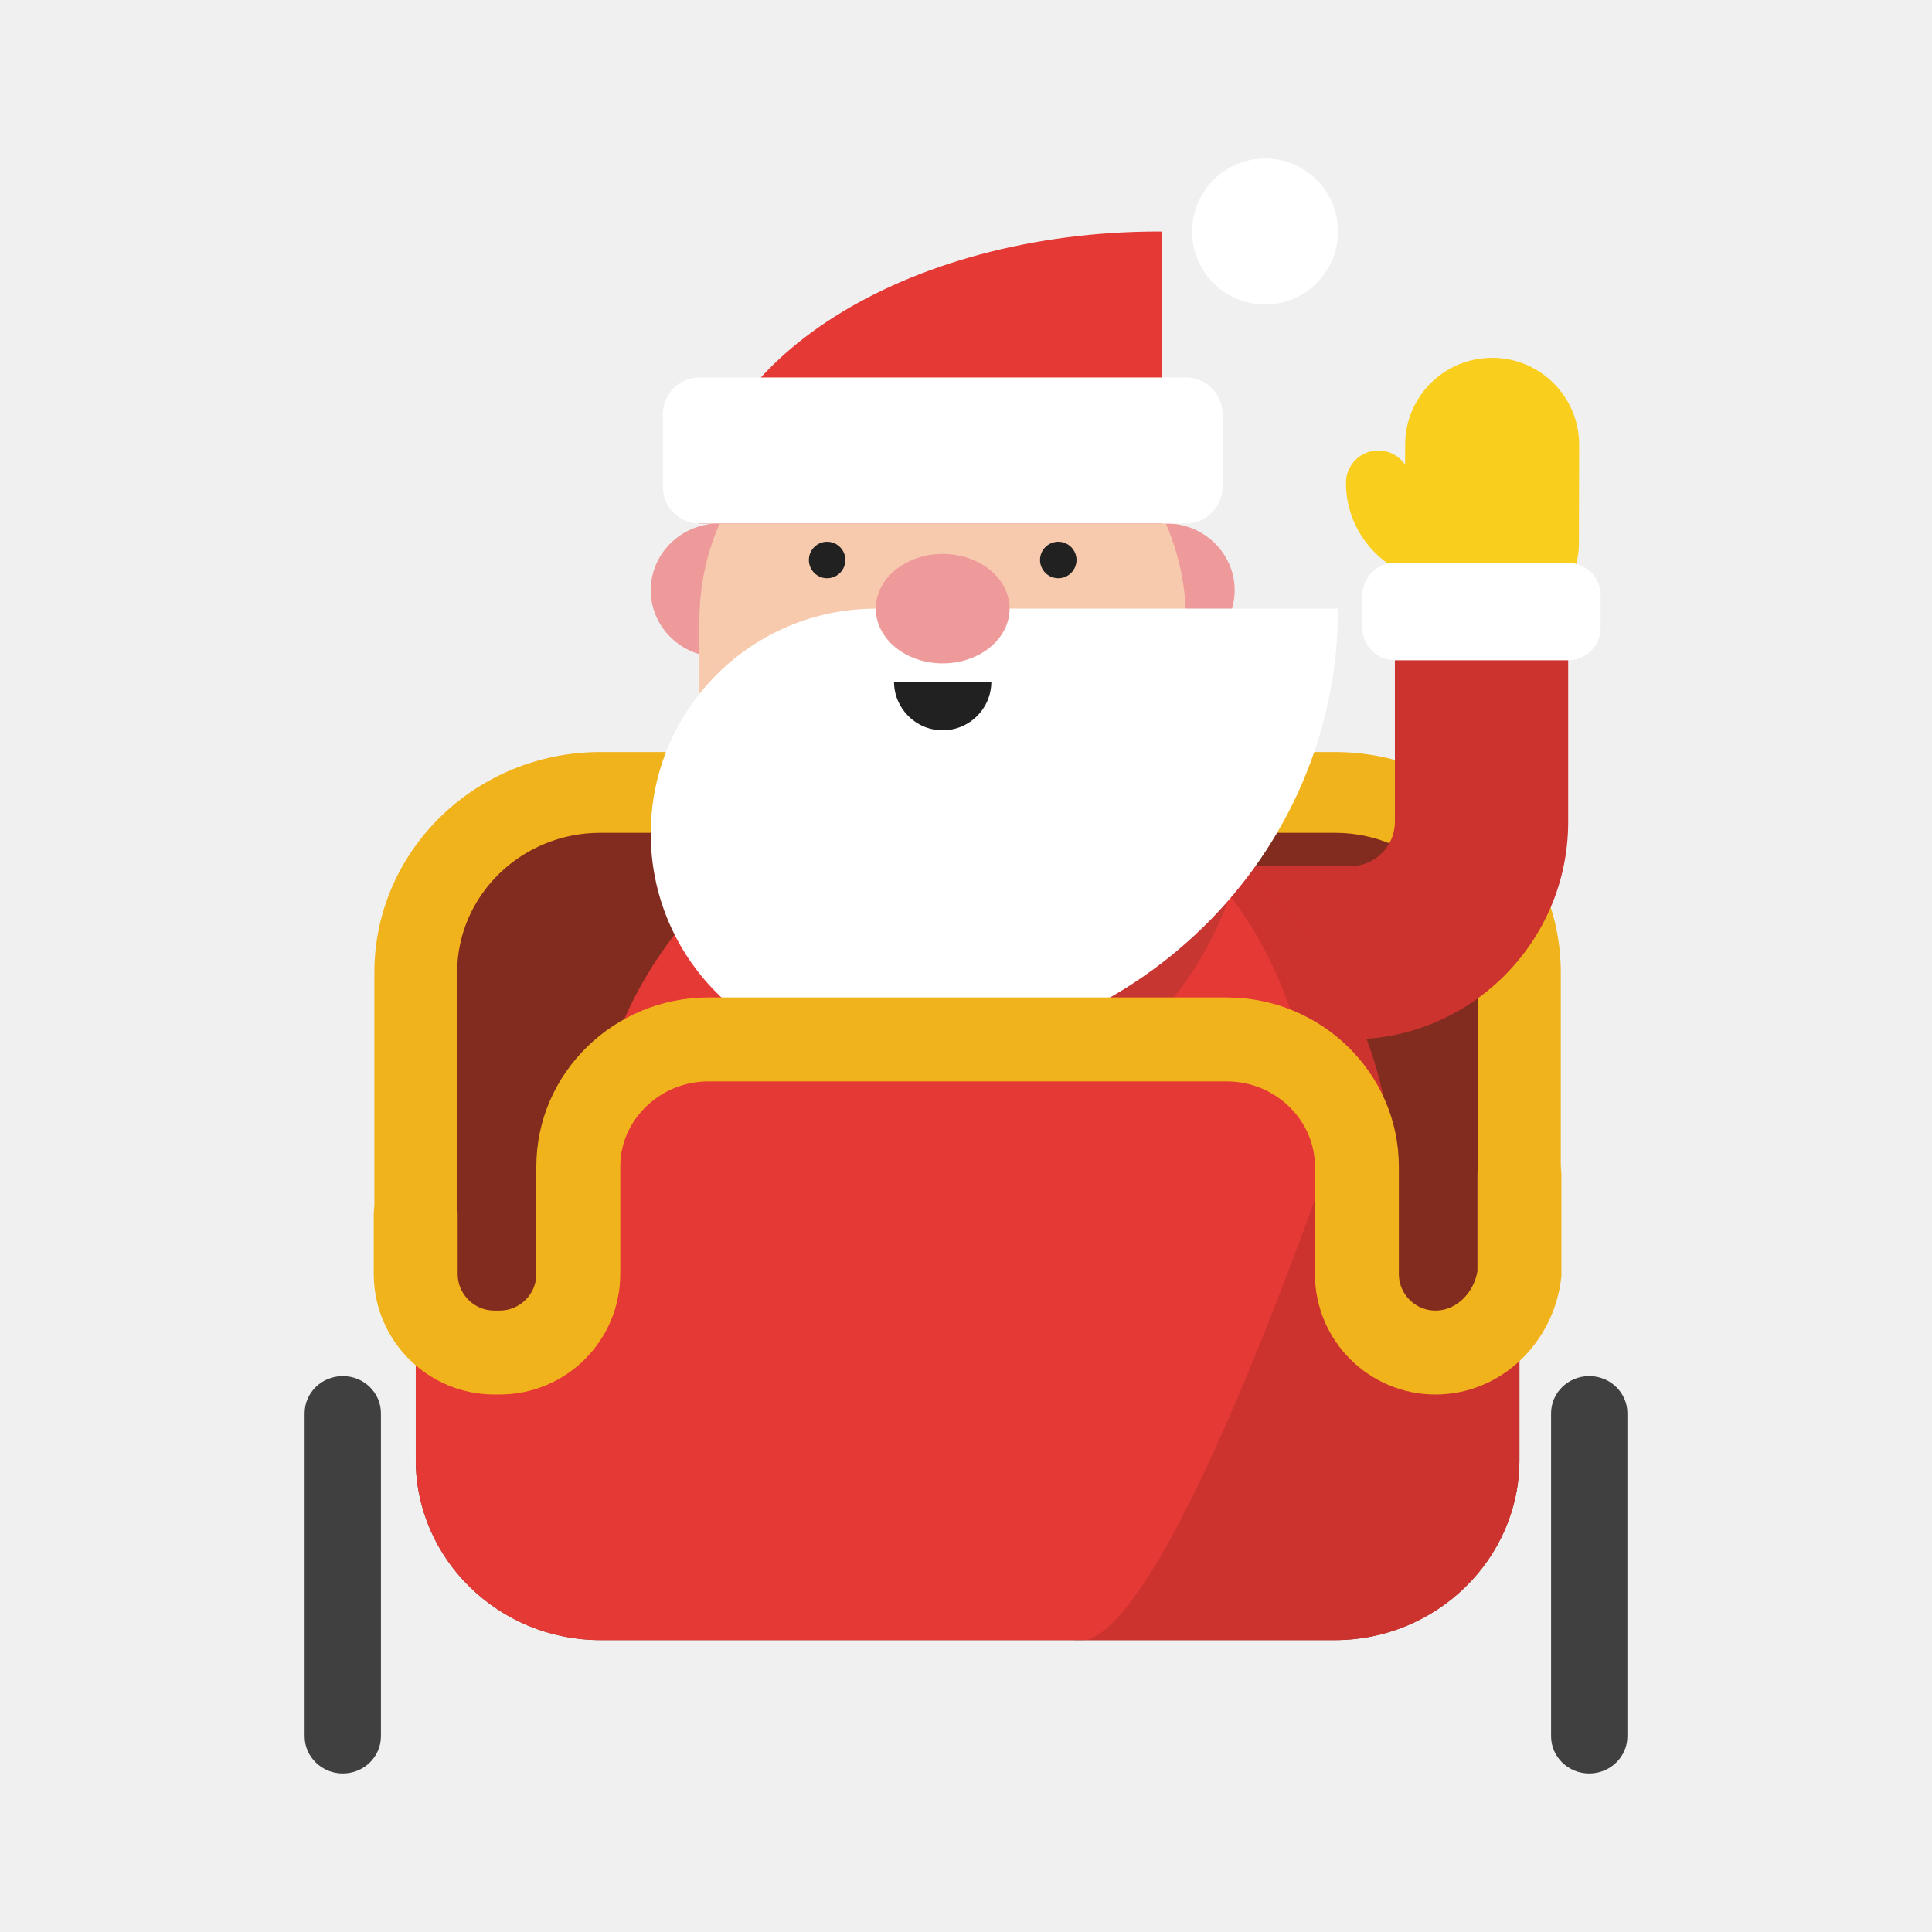
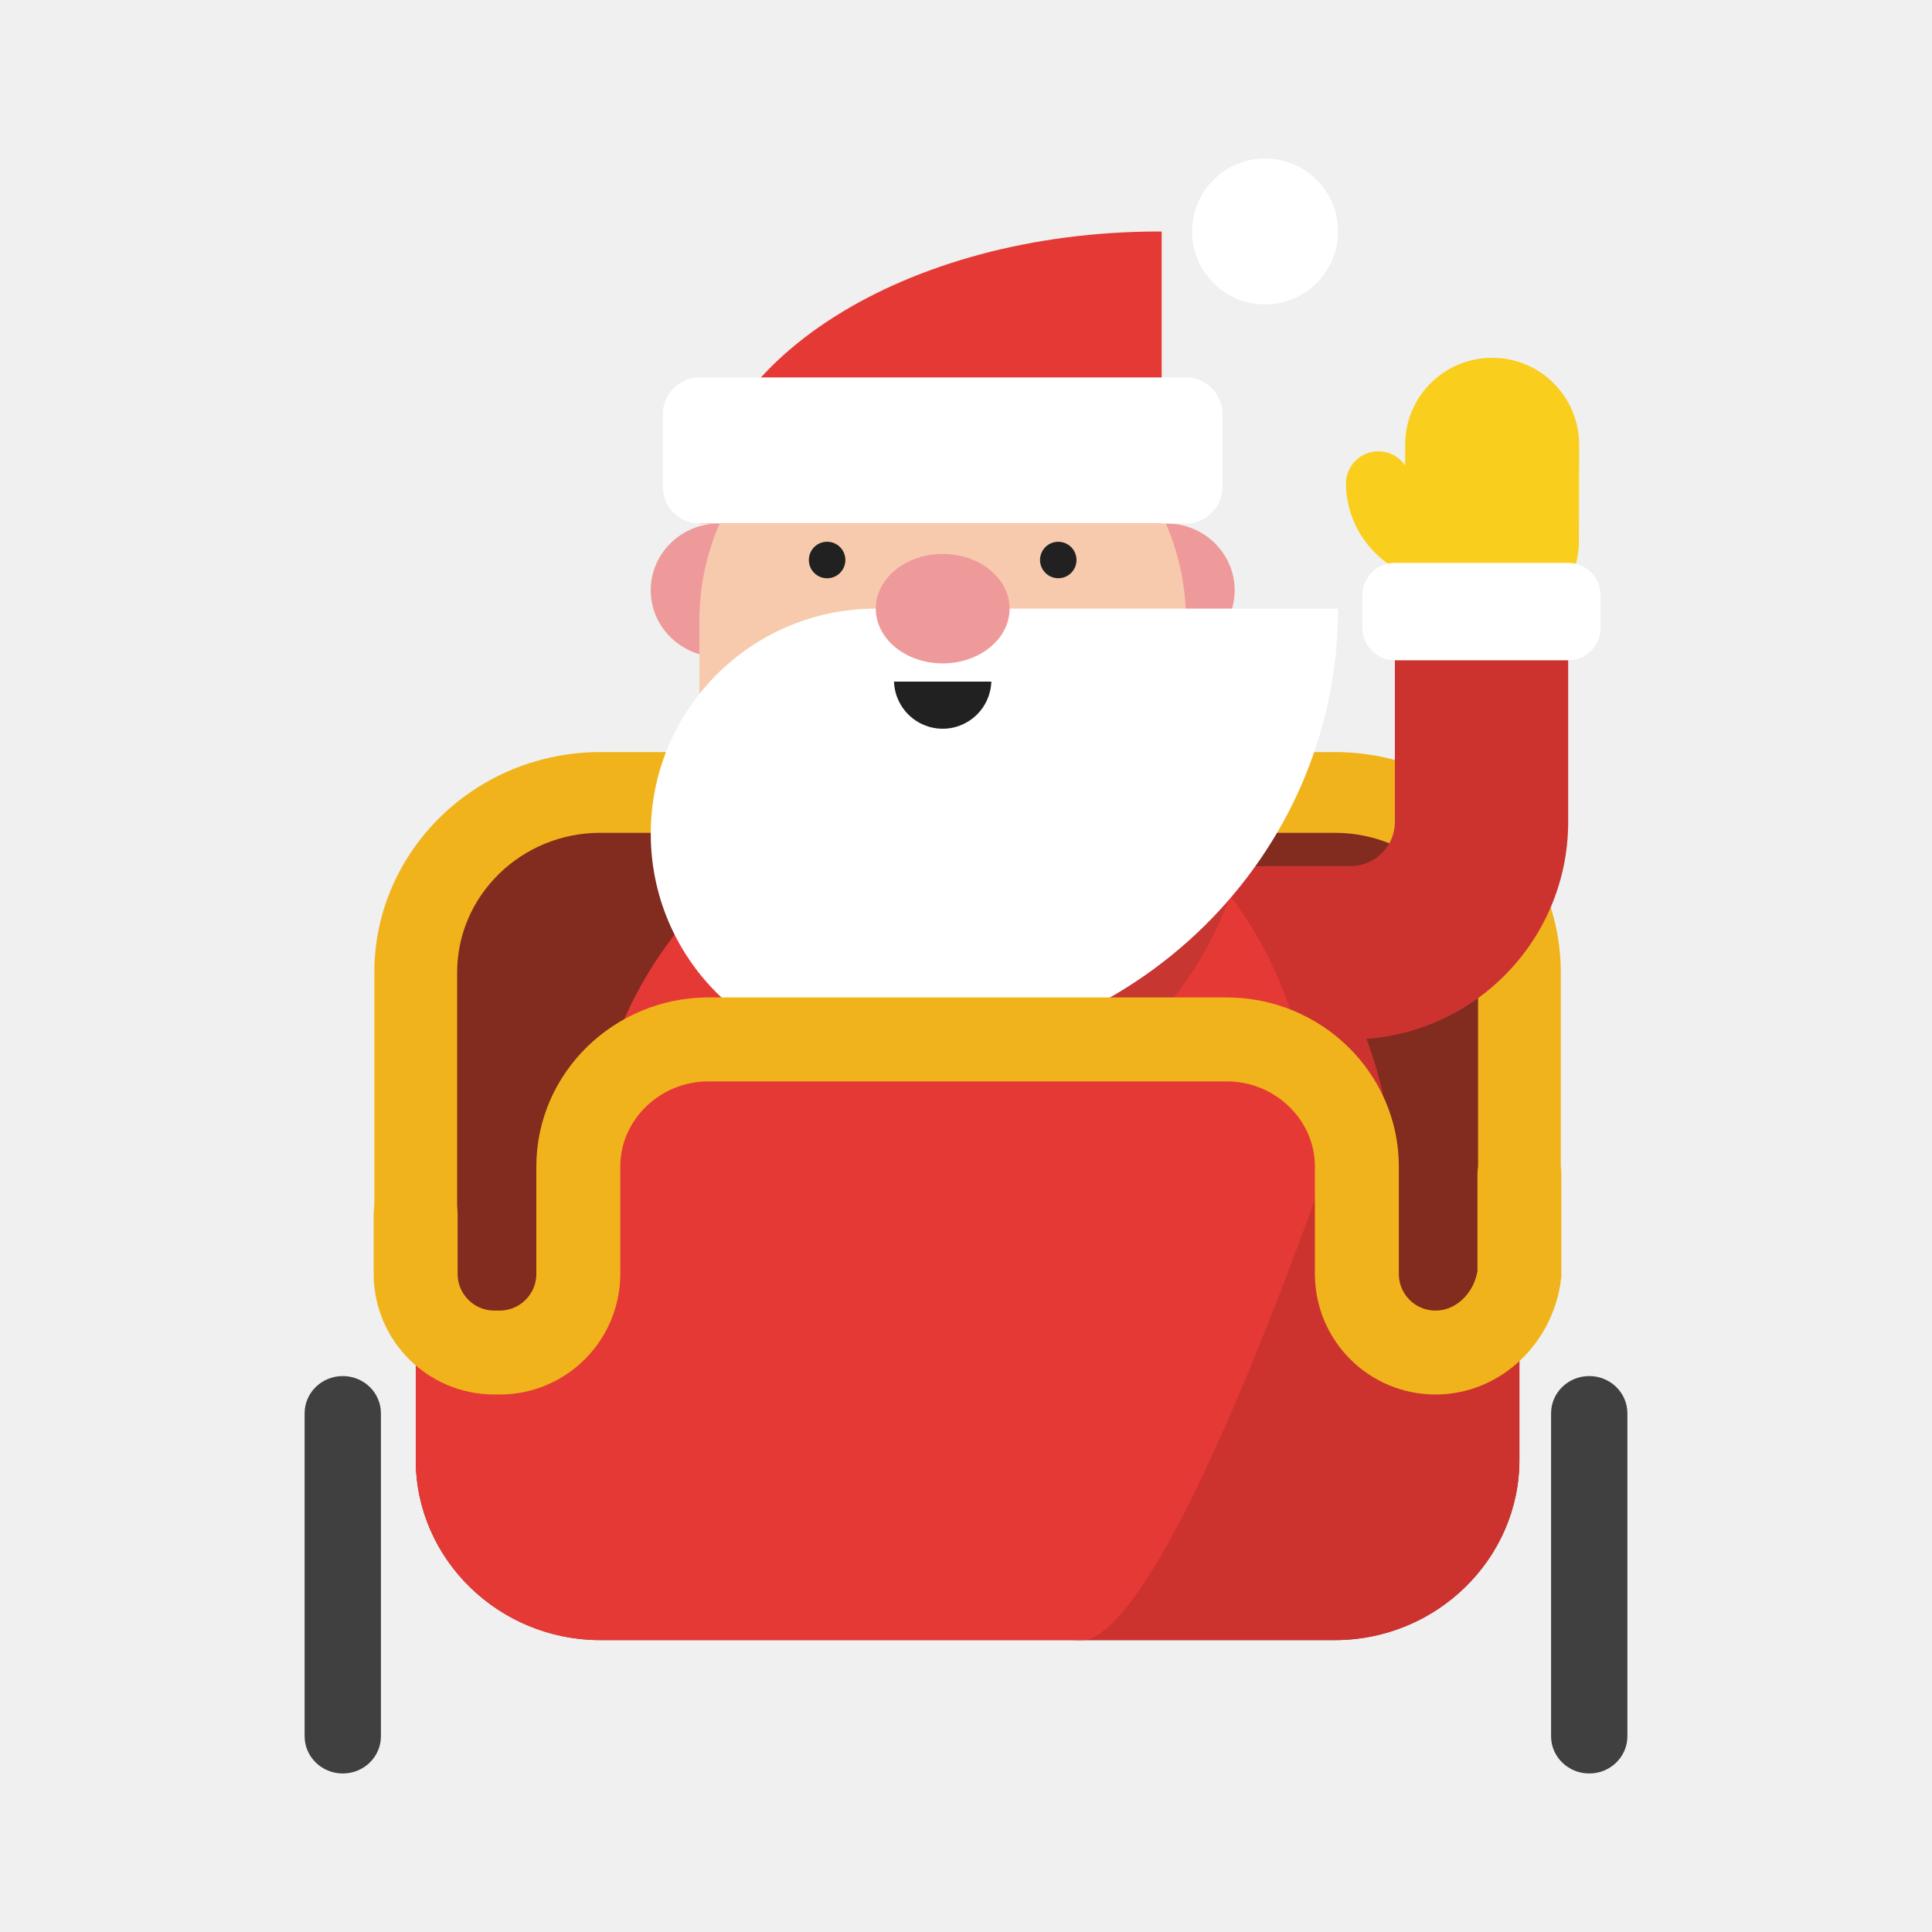
- <svg xmlns="http://www.w3.org/2000/svg" xmlns:xlink="http://www.w3.org/1999/xlink" viewBox="0 0 24 24" enable-background="new 0 0 24 24">
+ <svg xmlns="http://www.w3.org/2000/svg" xmlns:xlink="http://www.w3.org/1999/xlink" viewBox="0 0 24 24">
  <symbol id="a" viewBox="-25.999 -31.743 52 63.486">
-     <path fill="#822B1F" d="M21.756-.107c0 3.895-3.265 7.082-7.254 7.082h-28.88c-3.988 0-7.253-3.187-7.253-7.082v-19.31c0-3.895 3.264-7.082 7.253-7.082h28.88c3.988 0 7.253 3.19 7.253 7.084v19.31z" />
-     <path fill="#F1B31C" d="M21.756-12.27c-.898 0-1.626.71-1.626 1.586v10.43c0 3.027-2.526 5.49-5.63 5.49h-28.874c-3.105 0-5.63-2.463-5.63-5.49v-10.43c0-.877-.73-1.587-1.627-1.587-.9 0-1.627.71-1.627 1.586v10.43c0 4.778 3.984 8.666 8.883 8.666H14.5c4.897 0 8.882-3.888 8.882-8.666v-10.43c0-.877-.728-1.587-1.626-1.587z" />
-     <path fill="#404040" d="M-24.5-31.743c-.827 0-1.5.655-1.5 1.464v12.694c0 .81.673 1.464 1.5 1.464.83 0 1.5-.655 1.5-1.464V-30.28c0-.808-.67-1.463-1.5-1.463zM24.5-31.743c-.827 0-1.5.655-1.5 1.464v12.694c0 .81.673 1.464 1.5 1.464.83 0 1.5-.655 1.5-1.464V-30.28c0-.808-.67-1.463-1.5-1.463z" />
-     <path fill="none" d="M-.6.52h15.722c2.84 0 5.144 2.304 5.144 5.145V15.85" />
-     <path fill="#E53935" d="M-.6-2.886h15.722c4.715 0 8.55 3.835 8.55 8.55V15.85H16.86V5.664c0-.958-.78-1.737-1.738-1.737H-.598v-6.813z" />
-     <path opacity=".11" d="M-.6-2.886h15.722c4.715 0 8.55 3.835 8.55 8.55V15.85H16.86V5.664c0-.958-.78-1.737-1.738-1.737H-.598v-6.813z" />
+     <path fill="#822B1F" d="M21.756-.107c0 3.895-3.265 7.082-7.254 7.082h-28.88c-3.988 0-7.253-3.187-7.253-7.082v-19.31c0-3.895 3.263-7.082 7.252-7.082h28.88c3.988 0 7.253 3.19 7.253 7.085v19.31z" />
+     <path fill="#F1B31C" d="M21.756-12.27c-.898 0-1.626.71-1.626 1.586v10.43c0 3.027-2.526 5.49-5.63 5.49h-28.874c-3.105 0-5.63-2.463-5.63-5.49v-10.43c0-.877-.73-1.587-1.627-1.587-.9 0-1.628.71-1.628 1.585v10.43c0 4.778 3.984 8.666 8.883 8.666H14.5c4.897 0 8.882-3.887 8.882-8.665v-10.43c0-.877-.728-1.587-1.626-1.587z" />
+     <path fill="#404040" d="M-24.5-31.743c-.827 0-1.5.655-1.5 1.464v12.695c0 .81.673 1.464 1.5 1.464.83 0 1.5-.656 1.5-1.465V-30.28c0-.808-.67-1.463-1.5-1.463zm49 0c-.827 0-1.5.655-1.5 1.464v12.695c0 .81.673 1.464 1.5 1.464.83 0 1.5-.656 1.5-1.465V-30.28c0-.808-.67-1.463-1.5-1.463z" />
+     <path fill="none" d="M-.6.52h15.722a5.145 5.145 0 0 1 5.144 5.145V15.85" />
+     <path fill="#E53935" d="M-.6-2.886h15.722c4.715 0 8.55 3.835 8.55 8.55V15.85H16.86V5.664a1.74 1.74 0 0 0-1.738-1.737H-.598v-6.813z" />
+     <path opacity=".11" d="M-.6-2.886h15.722c4.715 0 8.55 3.835 8.55 8.55V15.85H16.86V5.664a1.74 1.74 0 0 0-1.738-1.737H-.598v-6.813z" />
    <path fill="#E53935" d="M16.752-8.42c0-8.702-7.054-15.756-15.755-15.756S-14.758-17.122-14.758-8.42-7.704 7.333.997 7.333 16.752.28 16.752-8.42z" />
    <path fill="#F9CE1D" d="M-4.005-8.42v-5.11h6.813v5.11z" />
-     <path opacity=".11" d="M6.76 6.24c4.106-2.843 6.798-7.585 6.798-12.958 0-8.7-7.054-15.755-15.755-15.755-2.035 0-3.977.39-5.762 1.092 2.544-1.762 5.63-2.796 8.957-2.796 8.7 0 15.755 7.054 15.755 15.755 0 6.665-4.143 12.36-9.993 14.66z" />
-     <path fill="#F9CE1D" d="M20.11 16.368c-.004-.702-.575-1.266-1.275-1.265-2.15.005-3.9 1.75-3.898 3.89V19c.003.7.57 1.266 1.27 1.267.7-.002 1.273-.57 1.273-1.273 0-.74.61-1.346 1.36-1.348.704 0 1.27-.57 1.27-1.273v-.005zM24.095 16.62c-.012-1.883-1.542-3.403-3.425-3.4-1.888.004-3.416 1.537-3.413 3.425l.007 3.85v.016c.01 1.88 1.542 3.402 3.424 3.397 1.89 0 3.417-1.535 3.416-3.422l-.01-3.852v-.014z" />
-     <path fill="#fff" d="M16.86 15.85c-.704 0-1.278-.575-1.278-1.277v-1.277c0-.703.575-1.277 1.277-1.277h6.812c.703 0 1.277.574 1.277 1.276v1.277c0 .703-.576 1.277-1.278 1.277H16.86z" />
-     <path fill="#EF9A9A" d="M5.182 14.77c0-1.45 1.204-2.624 2.69-2.624 1.485 0 2.69 1.174 2.69 2.625 0 1.45-1.206 2.627-2.69 2.627-1.486 0-2.69-1.176-2.69-2.626zM-12.394 14.77c0-1.45 1.208-2.624 2.69-2.624 1.49 0 2.69 1.174 2.69 2.625 0 1.45-1.2 2.627-2.69 2.627-1.482 0-2.69-1.176-2.69-2.626z" />
-     <path fill="#fff" d="M8.888 28.873c0-1.585 1.284-2.868 2.868-2.868 1.586 0 2.87 1.284 2.87 2.868 0 1.587-1.284 2.87-2.87 2.87-1.584 0-2.868-1.284-2.868-2.87z" />
-     <path fill="#F7CAAD" d="M-.916 23.135c-5.282 0-9.564-4.282-9.564-9.564V4.006H8.648v9.565c0 5.283-4.282 9.565-9.564 9.565z" />
+     <path opacity=".11" d="M6.76 6.24c4.106-2.843 6.798-7.585 6.798-12.958 0-8.7-7.054-15.755-15.755-15.755-2.035 0-3.977.39-5.762 1.092A15.678 15.678 0 0 1 1-24.178c8.7 0 15.755 7.054 15.755 15.755 0 6.665-4.143 12.36-9.993 14.66z" />
+     <path fill="#F9CE1D" d="M20.11 16.368a1.272 1.272 0 0 0-1.275-1.265c-2.15.005-3.9 1.75-3.898 3.89V19a1.272 1.272 0 0 0 2.543-.006c0-.74.61-1.346 1.36-1.348.704 0 1.27-.57 1.27-1.273v-.005zm3.985.252a3.42 3.42 0 0 0-6.838.025l.007 3.85v.016a3.417 3.417 0 0 0 3.424 3.398 3.418 3.418 0 0 0 3.416-3.422l-.01-3.852v-.014z" />
+     <path fill="#fff" d="M16.86 15.85a1.28 1.28 0 0 1-1.278-1.277v-1.277a1.28 1.28 0 0 1 1.277-1.277h6.81a1.28 1.28 0 0 1 1.278 1.275v1.277a1.28 1.28 0 0 1-1.278 1.277h-6.81z" />
+     <path fill="#EF9A9A" d="M5.182 14.77c0-1.45 1.204-2.624 2.69-2.624 1.485 0 2.69 1.174 2.69 2.625 0 1.45-1.206 2.628-2.69 2.628-1.486 0-2.69-1.176-2.69-2.626zm-17.576 0c0-1.45 1.208-2.624 2.69-2.624 1.49 0 2.69 1.174 2.69 2.625 0 1.45-1.2 2.628-2.69 2.628-1.482 0-2.69-1.176-2.69-2.626z" />
+     <path fill="#fff" d="M8.888 28.873a2.868 2.868 0 1 1 2.868 2.87 2.868 2.868 0 0 1-2.868-2.87z" />
+     <path fill="#F7CAAD" d="M-.916 23.135a9.564 9.564 0 0 1-9.564-9.564V4.007H8.648v9.565c0 5.284-4.282 9.566-9.564 9.566z" />
    <path opacity=".15" fill="#231F20" d="M-1.822 11.42c0 .978-.002.978-.003.978-4.886 0-8.847-4.21-8.847-9.098 0-4.886 3.96-8.973 8.847-8.973.012 0 .023-.06.035-.06.023-.002.046.216.07.216 9.98 0 13.477 7.914 13.477 16.935h-13.58z" />
-     <path fill="#fff" d="M-3.544 14.048h-.002c-4.886 0-8.847-3.96-8.847-8.847s3.96-8.846 8.847-8.846H-3.442c9.98 0 18.068 7.922 18.068 17.694h-18.17z" />
+     <path fill="#fff" d="M-3.544 14.048h-.002c-4.886 0-8.847-3.96-8.847-8.847s3.96-8.845 8.847-8.845h.104c9.98 0 18.068 7.922 18.068 17.694h-18.17z" />
    <path fill="#EF9A9A" d="M-3.546 14.05c0-1.19 1.177-2.154 2.63-2.154 1.454 0 2.63.964 2.63 2.153 0 1.19-1.176 2.15-2.63 2.15-1.453 0-2.63-.96-2.63-2.15z" />
-     <path fill="#212121" d="M-2.83 11.18c0-1.058.858-1.914 1.914-1.914s1.912.856 1.912 1.913H-2.83z" />
+     <path fill="#212121" d="M-2.83 11.18a1.914 1.914 0 0 1 3.826 0H-2.83z" />
    <path fill="#E53935" d="M7.588 28.874l.104-.002V17.396H-10.48c0 6.34 8.09 11.478 18.068 11.478z" />
-     <path fill="#fff" d="M-10.48 23.135c-.79 0-1.436-.646-1.436-1.435v-2.87c0-.788.646-1.434 1.435-1.434H8.65c.788 0 1.434.646 1.434 1.435v2.87c0 .79-.646 1.435-1.435 1.435h-19.13z" />
-     <path fill="#212121" d="M2.91 15.963c0-.397.323-.72.717-.72.396 0 .717.323.717.72 0 .393-.32.715-.717.715-.395 0-.717-.322-.717-.715zM-4.742 15.963c0-.397-.32-.72-.72-.72-.394 0-.715.323-.715.72 0 .393.32.715.716.715.398 0 .718-.322.718-.715z" />
-     <path fill="#E53935" d="M15.306-7.954c0 2.737-2.294 4.976-5.097 4.976h-20.294c-2.803 0-5.097-2.24-5.097-4.976v-13.57c0-2.736 2.293-4.976 5.096-4.976H10.21c2.802 0 5.096 2.24 5.096 4.977v13.57zM-21.63-14.122v-5.295c0-3.896 3.264-7.083 7.253-7.083h28.88c3.988 0 7.253 3.188 7.253 7.083v5.295H-21.63z" />
-     <path d="M15.733-14.185L15.307-4.6S7.79-27.608 4.192-26.5h10.31c3.99 0 7.254 3.19 7.254 7.084v5.295l-6.023-.065z" opacity=".11" />
-     <path fill="none" stroke="#F1B31C" stroke-width="3.3" stroke-linecap="round" stroke-miterlimit="10" d="M21.756-8.213v-3.89c-.207-1.708-1.59-3.092-3.3-3.092-1.707 0-3.09 1.384-3.09 3.092v4.22c0 2.75-2.304 4.997-5.118 4.997h-20.372c-2.814 0-5.117-2.248-5.117-4.996v-4.22c0-1.71-1.385-3.093-3.093-3.093h-.207c-1.708 0-3.092 1.384-3.092 3.092v2.34" />
-     <path fill="none" stroke="#F1B31C" stroke-width="3.5" stroke-linecap="round" stroke-miterlimit="10" d="M14.927-14.693" />
+     <path fill="#fff" d="M-10.48 23.135a1.44 1.44 0 0 1-1.436-1.435v-2.87a1.44 1.44 0 0 1 1.435-1.434H8.65a1.44 1.44 0 0 1 1.434 1.435v2.87a1.44 1.44 0 0 1-1.435 1.436h-19.13z" />
+     <path fill="#212121" d="M2.91 15.963a.72.72 0 0 1 .717-.72.717.717 0 1 1-.717.72zm-7.652 0a.718.718 0 1 0-.72.715.717.717 0 0 0 .72-.715z" />
+     <path fill="#E53935" d="M15.306-7.954c0 2.737-2.294 4.976-5.097 4.976h-20.295c-2.803 0-5.097-2.24-5.097-4.976v-13.57c0-2.736 2.293-4.976 5.096-4.976H10.21c2.802 0 5.096 2.24 5.096 4.977v13.57zm-36.936-6.168v-5.295c0-3.896 3.264-7.083 7.253-7.083h28.88c3.988 0 7.253 3.188 7.253 7.083v5.295H-21.63z" />
+     <path d="M15.733-14.185L15.307-4.6S7.79-27.608 4.192-26.5h10.31c3.99 0 7.254 3.19 7.254 7.084v5.295l-6.023-.066z" opacity=".11" />
+     <path fill="none" stroke="#F1B31C" stroke-width="3.3" stroke-linecap="round" stroke-miterlimit="10" d="M21.756-8.213v-3.89c-.207-1.708-1.59-3.092-3.3-3.092a3.09 3.09 0 0 0-3.09 3.092v4.22c0 2.75-2.304 4.997-5.118 4.997h-20.372c-2.814 0-5.117-2.248-5.117-4.996v-4.22a3.092 3.092 0 0 0-3.094-3.093h-.207a3.092 3.092 0 0 0-3.093 3.092v2.34" />
  </symbol>
  <use xlink:href="#a" width="52" height="63.486" x="-25.999" y="-31.743" transform="matrix(.316 0 0 -.316 12 12)" overflow="visible" />
</svg>
